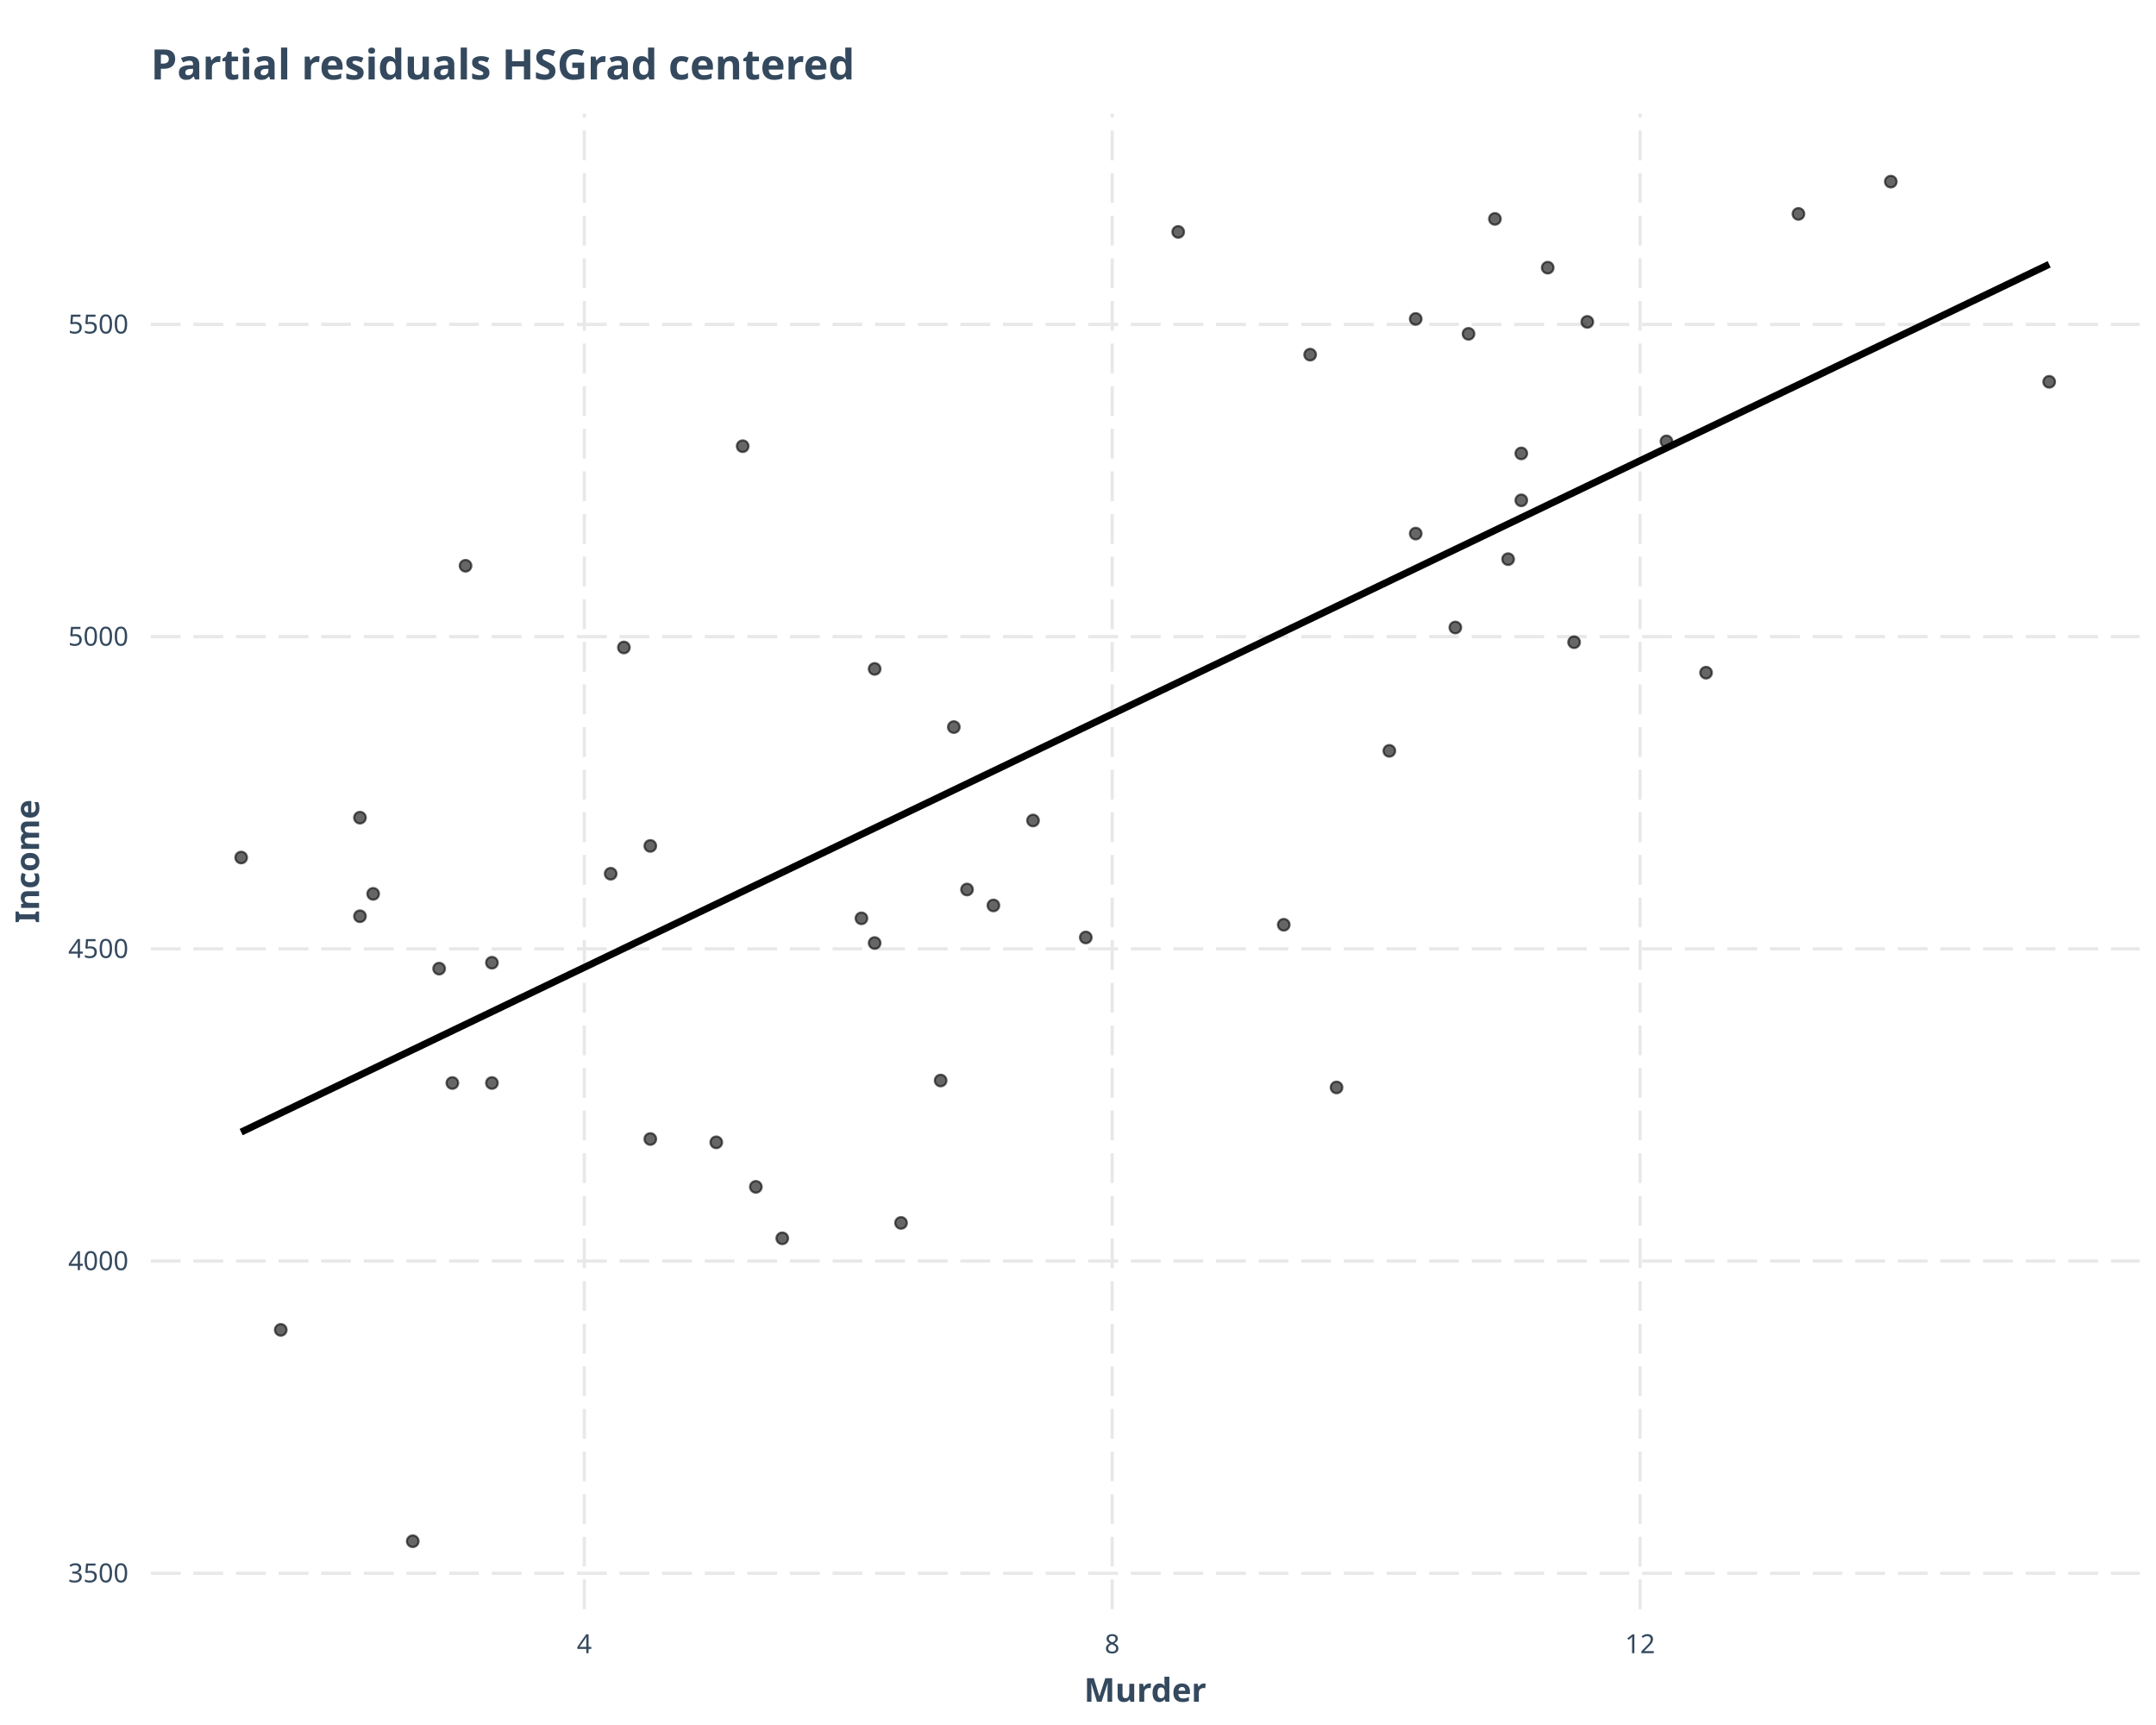
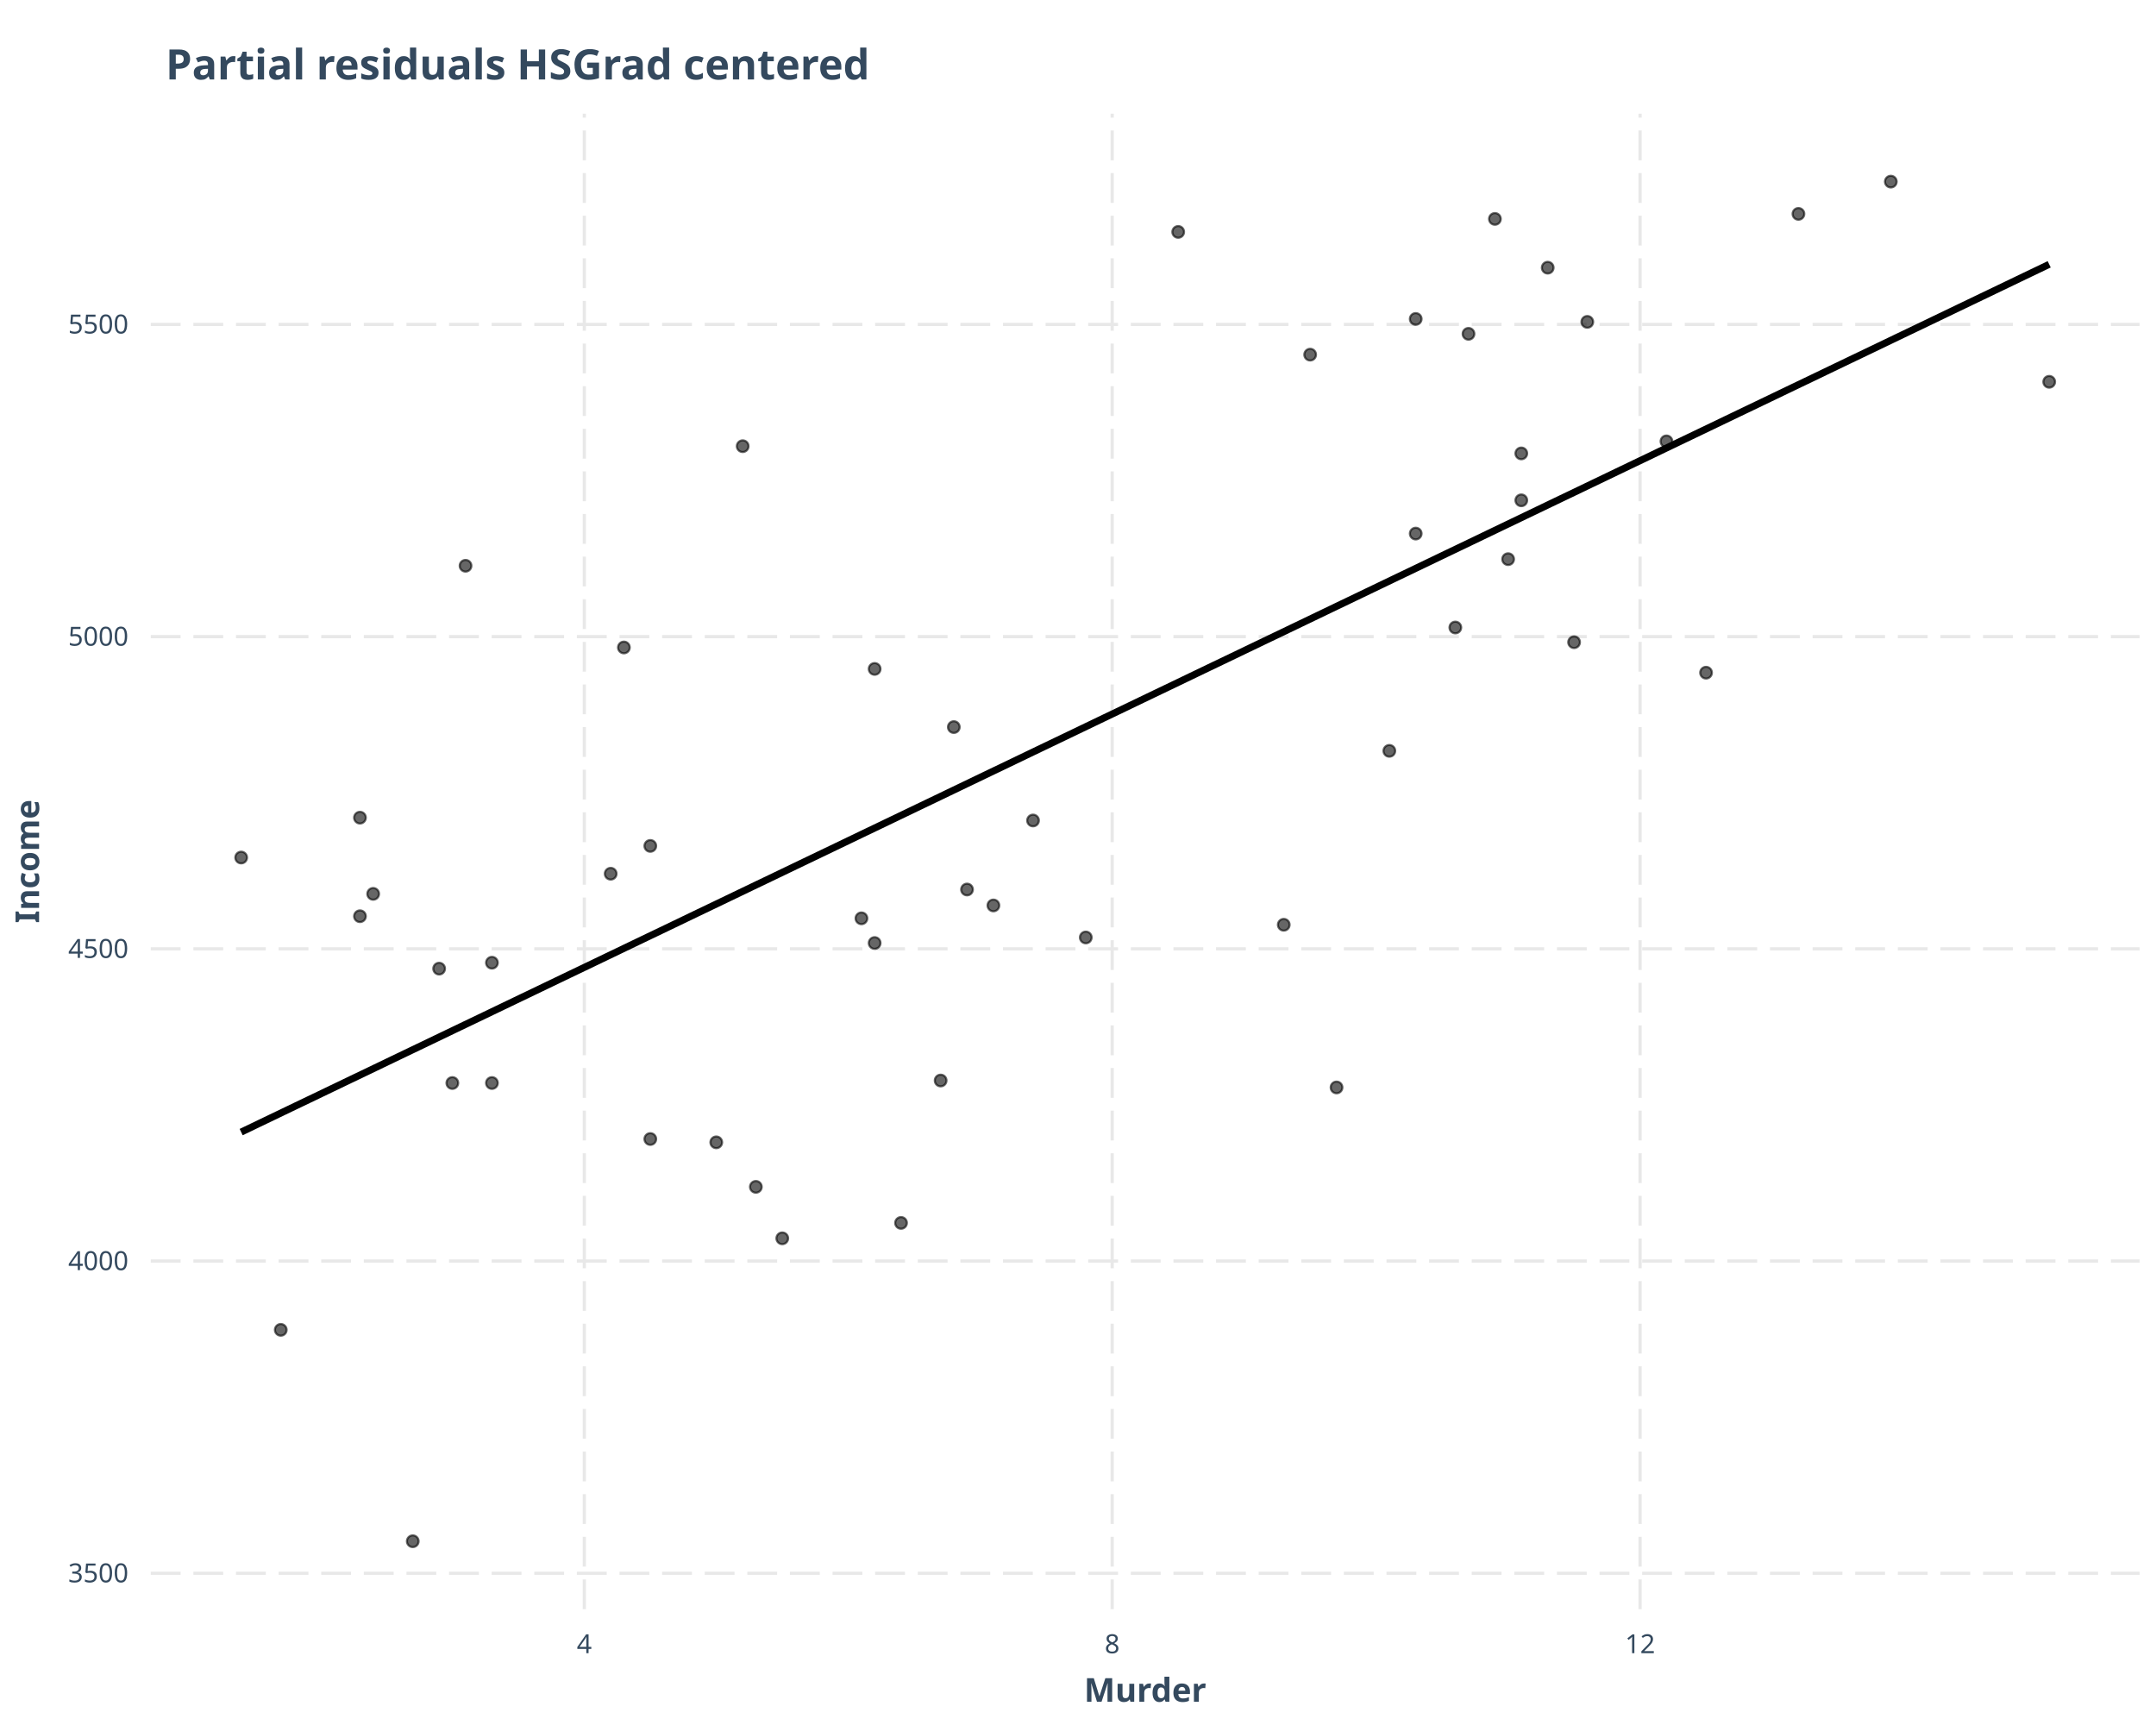
<svg xmlns="http://www.w3.org/2000/svg" class="svglite" data-engine-version="2.0" width="720.00pt" height="576.00pt" viewBox="0 0 720.00 576.00">
  <defs>
    <style type="text/css">
    .svglite line, .svglite polyline, .svglite polygon, .svglite path, .svglite rect, .svglite circle {
      fill: none;
      stroke: #000000;
      stroke-linecap: round;
      stroke-linejoin: round;
      stroke-miterlimit: 10.00;
    }
  </style>
  </defs>
  <rect width="100%" height="100%" style="stroke: none; fill: #FFFFFF;" />
  <defs>
    <clipPath id="cpMC4wMHw3MjAuMDB8MC4wMHw1NzYuMDA=">
      <rect x="0.00" y="0.00" width="720.00" height="576.00" />
    </clipPath>
  </defs>
  <g clip-path="url(#cpMC4wMHw3MjAuMDB8MC4wMHw1NzYuMDA=)">
    <rect x="0.00" y="0.00" width="720.00" height="576.00" style="stroke-width: 1.07; stroke: #FFFFFF; fill: #FFFFFF;" />
  </g>
  <defs>
    <clipPath id="cpNTAuMzV8NzE0LjUyfDM3Ljk1fDUzNy4zNA==">
      <rect x="50.35" y="37.95" width="664.17" height="499.40" />
    </clipPath>
  </defs>
  <g clip-path="url(#cpNTAuMzV8NzE0LjUyfDM3Ljk1fDUzNy4zNA==)">
    <rect x="50.35" y="37.95" width="664.17" height="499.40" style="stroke-width: 0.00; stroke: #FFFFFF; fill: #FFFFFF;" />
    <polyline points="50.35,525.34 714.52,525.34 " style="stroke-width: 1.07; stroke: #E8E8E8; stroke-dasharray: 9.96,4.27; stroke-linecap: butt;" />
    <polyline points="50.35,421.08 714.52,421.08 " style="stroke-width: 1.07; stroke: #E8E8E8; stroke-dasharray: 9.96,4.27; stroke-linecap: butt;" />
    <polyline points="50.35,316.83 714.52,316.83 " style="stroke-width: 1.07; stroke: #E8E8E8; stroke-dasharray: 9.96,4.27; stroke-linecap: butt;" />
    <polyline points="50.35,212.58 714.52,212.58 " style="stroke-width: 1.07; stroke: #E8E8E8; stroke-dasharray: 9.96,4.27; stroke-linecap: butt;" />
    <polyline points="50.35,108.32 714.52,108.32 " style="stroke-width: 1.07; stroke: #E8E8E8; stroke-dasharray: 9.96,4.27; stroke-linecap: butt;" />
    <polyline points="195.13,537.34 195.13,37.95 " style="stroke-width: 1.07; stroke: #E8E8E8; stroke-dasharray: 9.96,4.27; stroke-linecap: butt;" />
    <polyline points="371.42,537.34 371.42,37.95 " style="stroke-width: 1.07; stroke: #E8E8E8; stroke-dasharray: 9.96,4.27; stroke-linecap: butt;" />
    <polyline points="547.71,537.34 547.71,37.95 " style="stroke-width: 1.07; stroke: #E8E8E8; stroke-dasharray: 9.96,4.27; stroke-linecap: butt;" />
    <circle cx="684.33" cy="127.49" r="1.95" style="stroke-width: 0.71; stroke: #000000; stroke-opacity: 0.60; fill: #000000; fill-opacity: 0.60;" />
    <circle cx="516.86" cy="89.38" r="1.95" style="stroke-width: 0.71; stroke: #000000; stroke-opacity: 0.60; fill: #000000; fill-opacity: 0.60;" />
    <circle cx="362.60" cy="313.03" r="1.95" style="stroke-width: 0.71; stroke: #000000; stroke-opacity: 0.60; fill: #000000; fill-opacity: 0.60;" />
    <circle cx="463.97" cy="250.72" r="1.95" style="stroke-width: 0.71; stroke: #000000; stroke-opacity: 0.60; fill: #000000; fill-opacity: 0.60;" />
    <circle cx="472.78" cy="178.17" r="1.95" style="stroke-width: 0.71; stroke: #000000; stroke-opacity: 0.60; fill: #000000; fill-opacity: 0.60;" />
    <circle cx="318.53" cy="242.78" r="1.95" style="stroke-width: 0.71; stroke: #000000; stroke-opacity: 0.60; fill: #000000; fill-opacity: 0.60;" />
    <circle cx="155.47" cy="188.92" r="1.95" style="stroke-width: 0.71; stroke: #000000; stroke-opacity: 0.60; fill: #000000; fill-opacity: 0.60;" />
    <circle cx="292.09" cy="223.36" r="1.95" style="stroke-width: 0.71; stroke: #000000; stroke-opacity: 0.60; fill: #000000; fill-opacity: 0.60;" />
    <circle cx="490.41" cy="111.47" r="1.95" style="stroke-width: 0.71; stroke: #000000; stroke-opacity: 0.60; fill: #000000; fill-opacity: 0.60;" />
    <circle cx="631.44" cy="60.65" r="1.95" style="stroke-width: 0.71; stroke: #000000; stroke-opacity: 0.60; fill: #000000; fill-opacity: 0.60;" />
    <circle cx="292.09" cy="314.89" r="1.95" style="stroke-width: 0.71; stroke: #000000; stroke-opacity: 0.60; fill: #000000; fill-opacity: 0.60;" />
    <circle cx="252.42" cy="396.31" r="1.95" style="stroke-width: 0.71; stroke: #000000; stroke-opacity: 0.60; fill: #000000; fill-opacity: 0.60;" />
    <circle cx="472.78" cy="106.50" r="1.95" style="stroke-width: 0.71; stroke: #000000; stroke-opacity: 0.60; fill: #000000; fill-opacity: 0.60;" />
    <circle cx="331.75" cy="302.34" r="1.95" style="stroke-width: 0.71; stroke: #000000; stroke-opacity: 0.60; fill: #000000; fill-opacity: 0.60;" />
    <circle cx="120.21" cy="273.03" r="1.95" style="stroke-width: 0.71; stroke: #000000; stroke-opacity: 0.60; fill: #000000; fill-opacity: 0.60;" />
    <circle cx="217.17" cy="282.46" r="1.95" style="stroke-width: 0.71; stroke: #000000; stroke-opacity: 0.60; fill: #000000; fill-opacity: 0.60;" />
    <circle cx="486.01" cy="209.53" r="1.95" style="stroke-width: 0.71; stroke: #000000; stroke-opacity: 0.60; fill: #000000; fill-opacity: 0.60;" />
    <circle cx="600.59" cy="71.42" r="1.95" style="stroke-width: 0.71; stroke: #000000; stroke-opacity: 0.60; fill: #000000; fill-opacity: 0.60;" />
    <circle cx="137.84" cy="514.64" r="1.95" style="stroke-width: 0.71; stroke: #000000; stroke-opacity: 0.60; fill: #000000; fill-opacity: 0.60;" />
    <circle cx="393.46" cy="77.44" r="1.95" style="stroke-width: 0.71; stroke: #000000; stroke-opacity: 0.60; fill: #000000; fill-opacity: 0.60;" />
    <circle cx="164.28" cy="321.46" r="1.95" style="stroke-width: 0.71; stroke: #000000; stroke-opacity: 0.60; fill: #000000; fill-opacity: 0.60;" />
    <circle cx="508.04" cy="167.06" r="1.95" style="stroke-width: 0.71; stroke: #000000; stroke-opacity: 0.60; fill: #000000; fill-opacity: 0.60;" />
    <circle cx="120.21" cy="305.94" r="1.95" style="stroke-width: 0.71; stroke: #000000; stroke-opacity: 0.60; fill: #000000; fill-opacity: 0.60;" />
    <circle cx="569.74" cy="224.62" r="1.95" style="stroke-width: 0.71; stroke: #000000; stroke-opacity: 0.60; fill: #000000; fill-opacity: 0.60;" />
    <circle cx="428.71" cy="308.79" r="1.95" style="stroke-width: 0.71; stroke: #000000; stroke-opacity: 0.60; fill: #000000; fill-opacity: 0.60;" />
    <circle cx="239.20" cy="381.44" r="1.95" style="stroke-width: 0.71; stroke: #000000; stroke-opacity: 0.60; fill: #000000; fill-opacity: 0.60;" />
    <circle cx="146.65" cy="323.44" r="1.95" style="stroke-width: 0.71; stroke: #000000; stroke-opacity: 0.60; fill: #000000; fill-opacity: 0.60;" />
    <circle cx="525.67" cy="214.44" r="1.95" style="stroke-width: 0.71; stroke: #000000; stroke-opacity: 0.60; fill: #000000; fill-opacity: 0.60;" />
    <circle cx="164.28" cy="361.63" r="1.95" style="stroke-width: 0.71; stroke: #000000; stroke-opacity: 0.60; fill: #000000; fill-opacity: 0.60;" />
    <circle cx="248.02" cy="148.99" r="1.95" style="stroke-width: 0.71; stroke: #000000; stroke-opacity: 0.60; fill: #000000; fill-opacity: 0.60;" />
    <circle cx="446.34" cy="363.11" r="1.95" style="stroke-width: 0.71; stroke: #000000; stroke-opacity: 0.60; fill: #000000; fill-opacity: 0.60;" />
    <circle cx="499.23" cy="73.10" r="1.95" style="stroke-width: 0.71; stroke: #000000; stroke-opacity: 0.60; fill: #000000; fill-opacity: 0.60;" />
    <circle cx="508.04" cy="151.40" r="1.95" style="stroke-width: 0.71; stroke: #000000; stroke-opacity: 0.60; fill: #000000; fill-opacity: 0.60;" />
    <circle cx="80.54" cy="286.34" r="1.95" style="stroke-width: 0.71; stroke: #000000; stroke-opacity: 0.60; fill: #000000; fill-opacity: 0.60;" />
    <circle cx="344.98" cy="273.97" r="1.95" style="stroke-width: 0.71; stroke: #000000; stroke-opacity: 0.60; fill: #000000; fill-opacity: 0.60;" />
    <circle cx="300.90" cy="408.35" r="1.95" style="stroke-width: 0.71; stroke: #000000; stroke-opacity: 0.60; fill: #000000; fill-opacity: 0.60;" />
    <circle cx="203.94" cy="291.75" r="1.95" style="stroke-width: 0.71; stroke: #000000; stroke-opacity: 0.60; fill: #000000; fill-opacity: 0.60;" />
    <circle cx="287.68" cy="306.64" r="1.95" style="stroke-width: 0.71; stroke: #000000; stroke-opacity: 0.60; fill: #000000; fill-opacity: 0.60;" />
    <circle cx="124.62" cy="298.47" r="1.95" style="stroke-width: 0.71; stroke: #000000; stroke-opacity: 0.60; fill: #000000; fill-opacity: 0.60;" />
    <circle cx="530.08" cy="107.48" r="1.95" style="stroke-width: 0.71; stroke: #000000; stroke-opacity: 0.60; fill: #000000; fill-opacity: 0.60;" />
    <circle cx="93.76" cy="444.06" r="1.95" style="stroke-width: 0.71; stroke: #000000; stroke-opacity: 0.60; fill: #000000; fill-opacity: 0.60;" />
    <circle cx="503.64" cy="186.71" r="1.95" style="stroke-width: 0.71; stroke: #000000; stroke-opacity: 0.60; fill: #000000; fill-opacity: 0.60;" />
    <circle cx="556.52" cy="147.38" r="1.95" style="stroke-width: 0.71; stroke: #000000; stroke-opacity: 0.60; fill: #000000; fill-opacity: 0.60;" />
    <circle cx="217.17" cy="380.33" r="1.95" style="stroke-width: 0.71; stroke: #000000; stroke-opacity: 0.60; fill: #000000; fill-opacity: 0.60;" />
    <circle cx="261.24" cy="413.49" r="1.95" style="stroke-width: 0.71; stroke: #000000; stroke-opacity: 0.60; fill: #000000; fill-opacity: 0.60;" />
    <circle cx="437.53" cy="118.42" r="1.95" style="stroke-width: 0.71; stroke: #000000; stroke-opacity: 0.60; fill: #000000; fill-opacity: 0.60;" />
    <circle cx="208.35" cy="216.20" r="1.95" style="stroke-width: 0.71; stroke: #000000; stroke-opacity: 0.60; fill: #000000; fill-opacity: 0.60;" />
    <circle cx="314.13" cy="360.80" r="1.95" style="stroke-width: 0.71; stroke: #000000; stroke-opacity: 0.60; fill: #000000; fill-opacity: 0.60;" />
    <circle cx="151.06" cy="361.63" r="1.95" style="stroke-width: 0.71; stroke: #000000; stroke-opacity: 0.60; fill: #000000; fill-opacity: 0.60;" />
    <circle cx="322.94" cy="297.02" r="1.95" style="stroke-width: 0.71; stroke: #000000; stroke-opacity: 0.60; fill: #000000; fill-opacity: 0.60;" />
    <polyline points="80.54,378.02 86.64,375.09 92.74,372.16 98.84,369.23 104.94,366.31 111.04,363.38 117.14,360.45 123.24,357.53 129.33,354.60 135.43,351.67 141.53,348.75 147.63,345.82 153.73,342.89 159.83,339.97 165.93,337.04 172.03,334.11 178.12,331.19 184.22,328.26 190.32,325.33 196.42,322.41 202.52,319.48 208.62,316.55 214.72,313.62 220.82,310.70 226.92,307.77 233.01,304.84 239.11,301.92 245.21,298.99 251.31,296.06 257.41,293.14 263.51,290.21 269.61,287.28 275.71,284.36 281.81,281.43 287.90,278.50 294.00,275.58 300.10,272.65 306.20,269.72 312.30,266.80 318.40,263.87 324.50,260.94 330.60,258.01 336.70,255.09 342.79,252.16 348.89,249.23 354.99,246.31 361.09,243.38 367.19,240.45 373.29,237.53 379.39,234.60 385.49,231.67 391.59,228.75 397.68,225.82 403.78,222.89 409.88,219.97 415.98,217.04 422.08,214.11 428.18,211.19 434.28,208.26 440.38,205.33 446.48,202.40 452.57,199.48 458.67,196.55 464.77,193.62 470.87,190.70 476.97,187.77 483.07,184.84 489.17,181.92 495.27,178.99 501.37,176.06 507.46,173.14 513.56,170.21 519.66,167.28 525.76,164.36 531.86,161.43 537.96,158.50 544.06,155.57 550.16,152.65 556.25,149.72 562.35,146.79 568.45,143.87 574.55,140.94 580.65,138.01 586.75,135.09 592.85,132.16 598.95,129.23 605.05,126.31 611.14,123.38 617.24,120.45 623.34,117.53 629.44,114.60 635.54,111.67 641.64,108.75 647.74,105.82 653.84,102.89 659.94,99.96 666.03,97.04 672.13,94.11 678.23,91.18 684.33,88.26 " style="stroke-width: 2.35; stroke-linecap: butt;" />
  </g>
  <g clip-path="url(#cpMC4wMHw3MjAuMDB8MC4wMHw1NzYuMDA=)">
    <text x="32.84" y="528.36" text-anchor="middle" style="font-size: 8.80px; fill: #34495E; font-family: sans;" textLength="19.58px" lengthAdjust="spacingAndGlyphs">3500</text>
    <text x="32.84" y="424.11" text-anchor="middle" style="font-size: 8.80px; fill: #34495E; font-family: sans;" textLength="19.58px" lengthAdjust="spacingAndGlyphs">4000</text>
    <text x="32.84" y="319.86" text-anchor="middle" style="font-size: 8.80px; fill: #34495E; font-family: sans;" textLength="19.58px" lengthAdjust="spacingAndGlyphs">4500</text>
    <text x="32.84" y="215.60" text-anchor="middle" style="font-size: 8.80px; fill: #34495E; font-family: sans;" textLength="19.58px" lengthAdjust="spacingAndGlyphs">5000</text>
    <text x="32.84" y="111.35" text-anchor="middle" style="font-size: 8.80px; fill: #34495E; font-family: sans;" textLength="19.58px" lengthAdjust="spacingAndGlyphs">5500</text>
    <text x="195.13" y="552.03" text-anchor="middle" style="font-size: 8.80px; fill: #34495E; font-family: sans;" textLength="4.89px" lengthAdjust="spacingAndGlyphs">4</text>
    <text x="371.42" y="552.03" text-anchor="middle" style="font-size: 8.80px; fill: #34495E; font-family: sans;" textLength="4.89px" lengthAdjust="spacingAndGlyphs">8</text>
    <text x="547.71" y="552.03" text-anchor="middle" style="font-size: 8.80px; fill: #34495E; font-family: sans;" textLength="9.79px" lengthAdjust="spacingAndGlyphs">12</text>
    <text x="382.44" y="568.24" text-anchor="middle" style="font-size: 11.00px; font-weight: bold; fill: #34495E; font-family: sans;" textLength="34.85px" lengthAdjust="spacingAndGlyphs">Murder</text>
    <text transform="translate(13.05,287.64) rotate(-90)" text-anchor="middle" style="font-size: 11.00px; font-weight: bold; fill: #34495E; font-family: sans;" textLength="36.08px" lengthAdjust="spacingAndGlyphs">Income</text>
-     <text x="50.35" y="26.53" style="font-size: 14.00px; font-weight: bold; fill: #34495E; font-family: sans;" textLength="212.46px" lengthAdjust="spacingAndGlyphs">Partial residuals HSGrad centered</text>
+     <text x="55.33" y="26.53" style="font-size: 14.00px; font-weight: bold; fill: #34495E; font-family: sans;" textLength="212.46px" lengthAdjust="spacingAndGlyphs">Partial residuals HSGrad centered</text>
  </g>
</svg>
